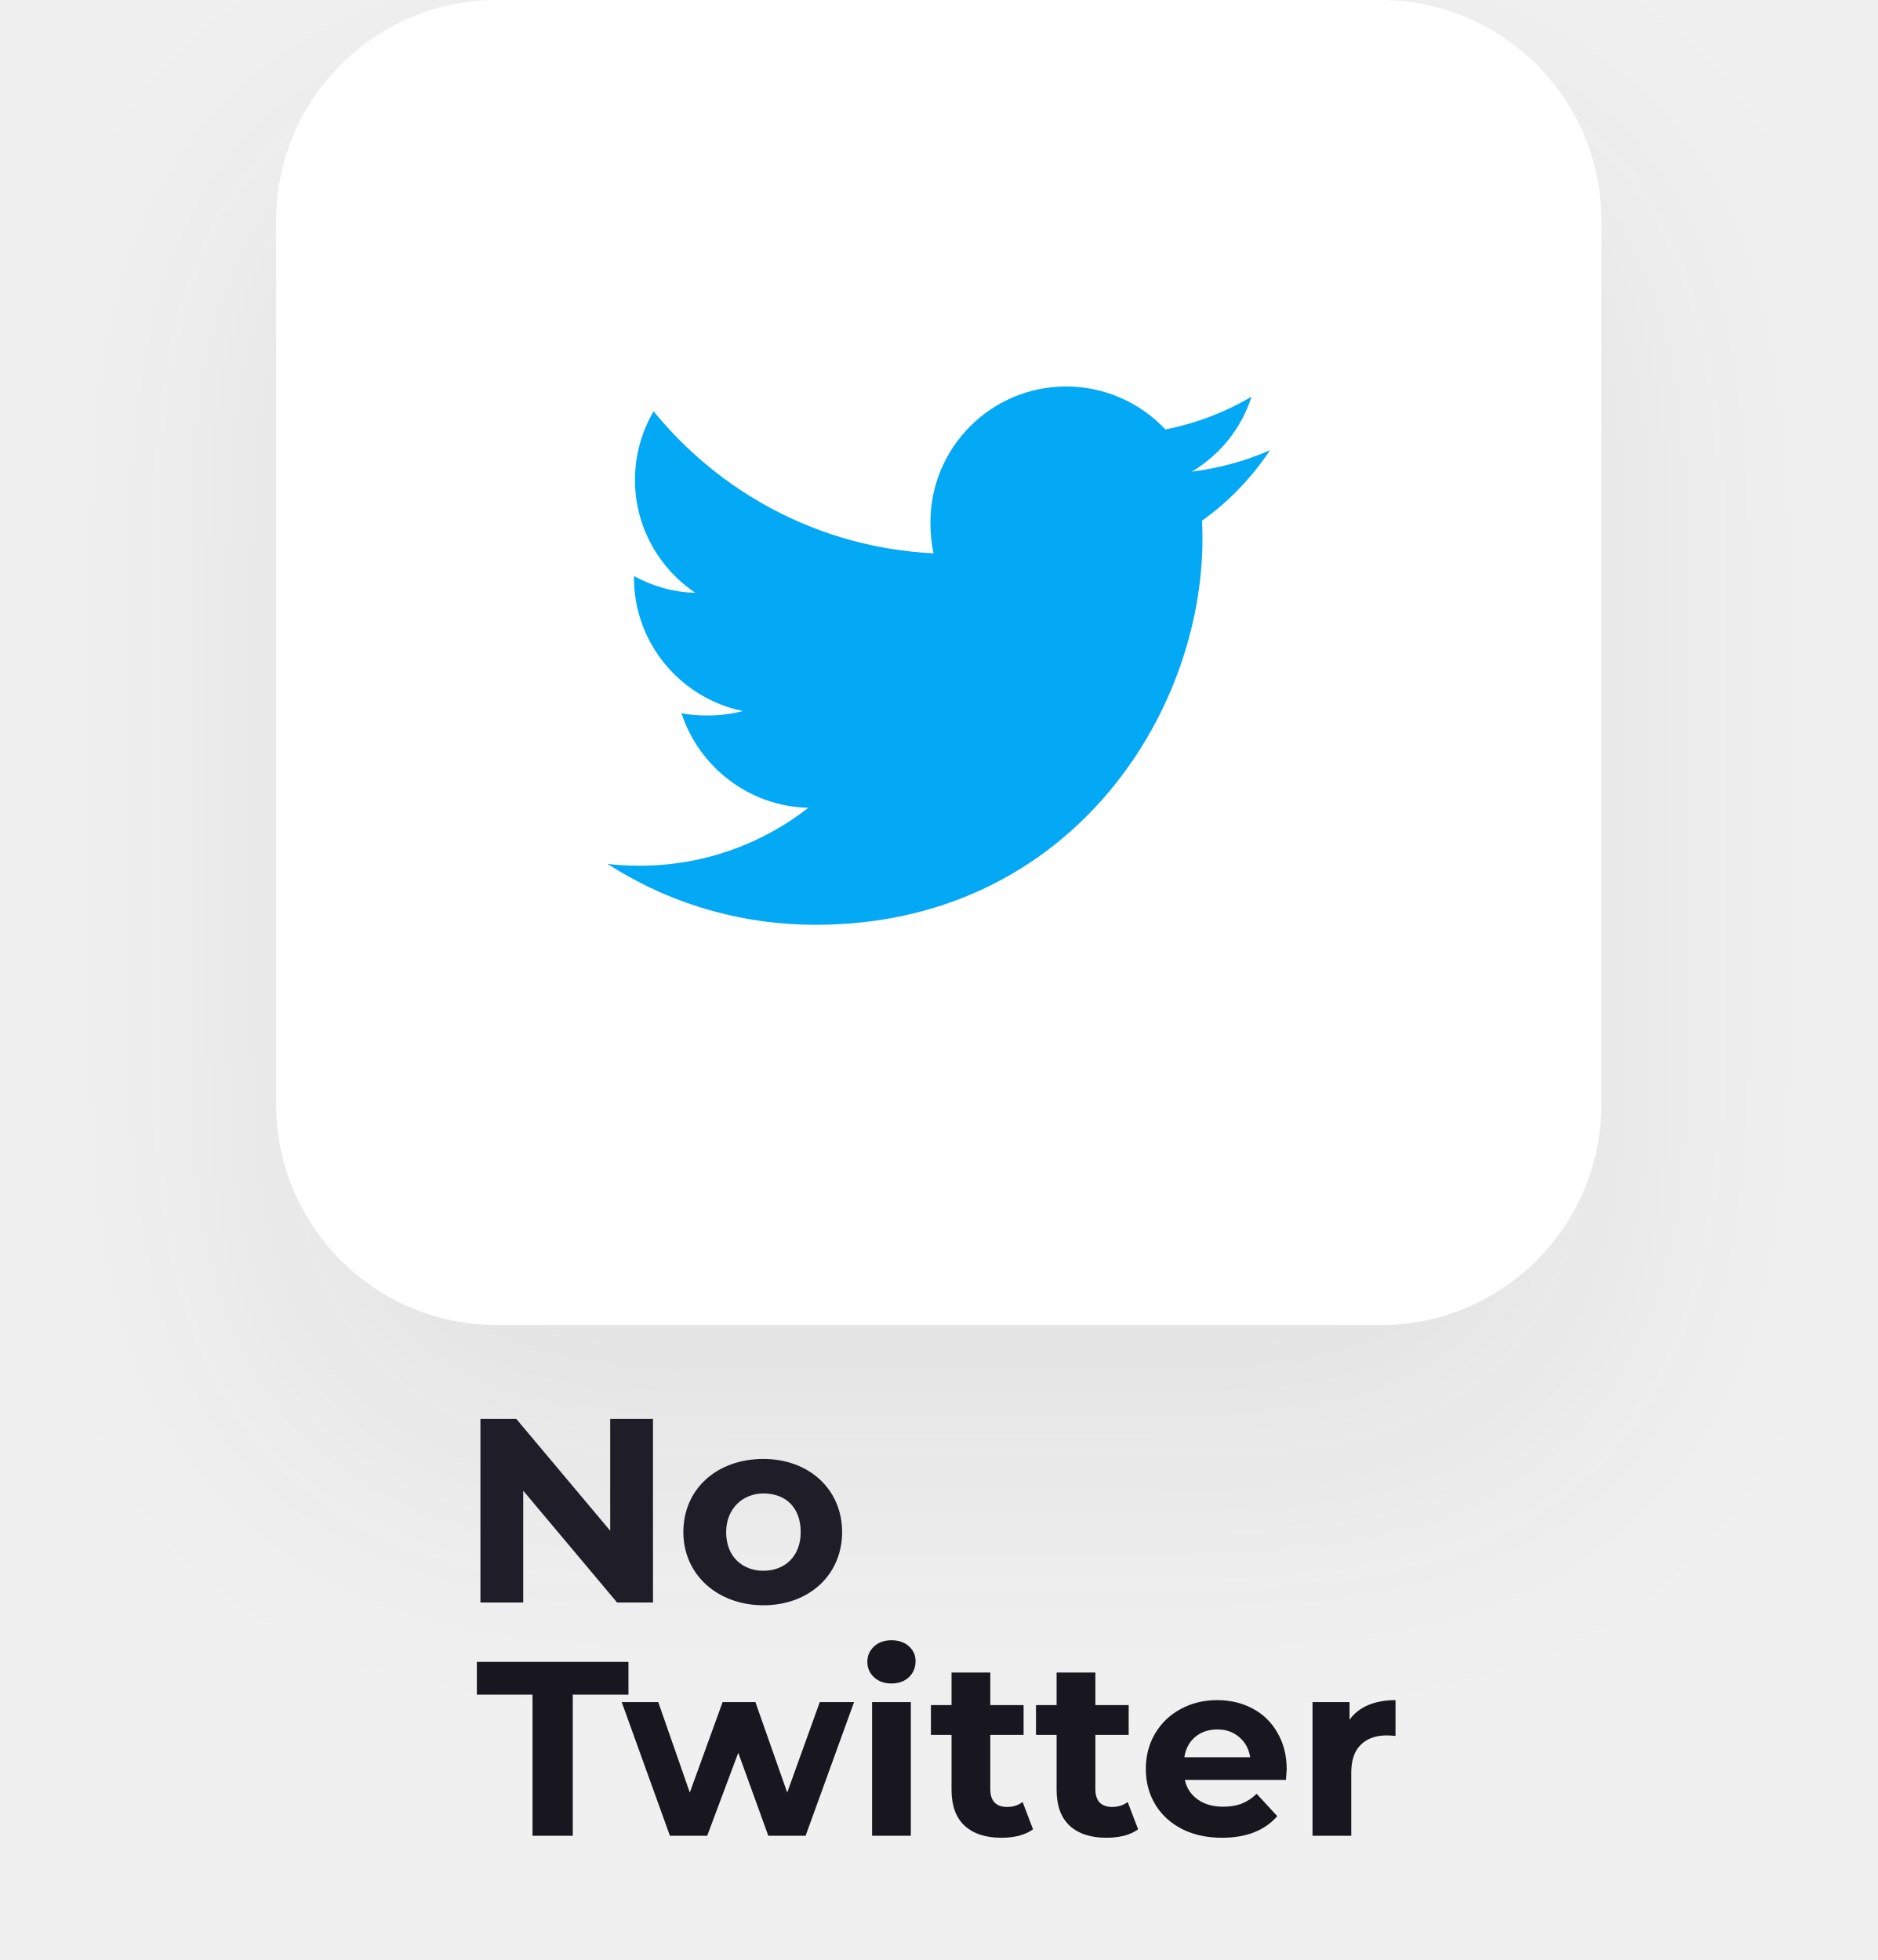
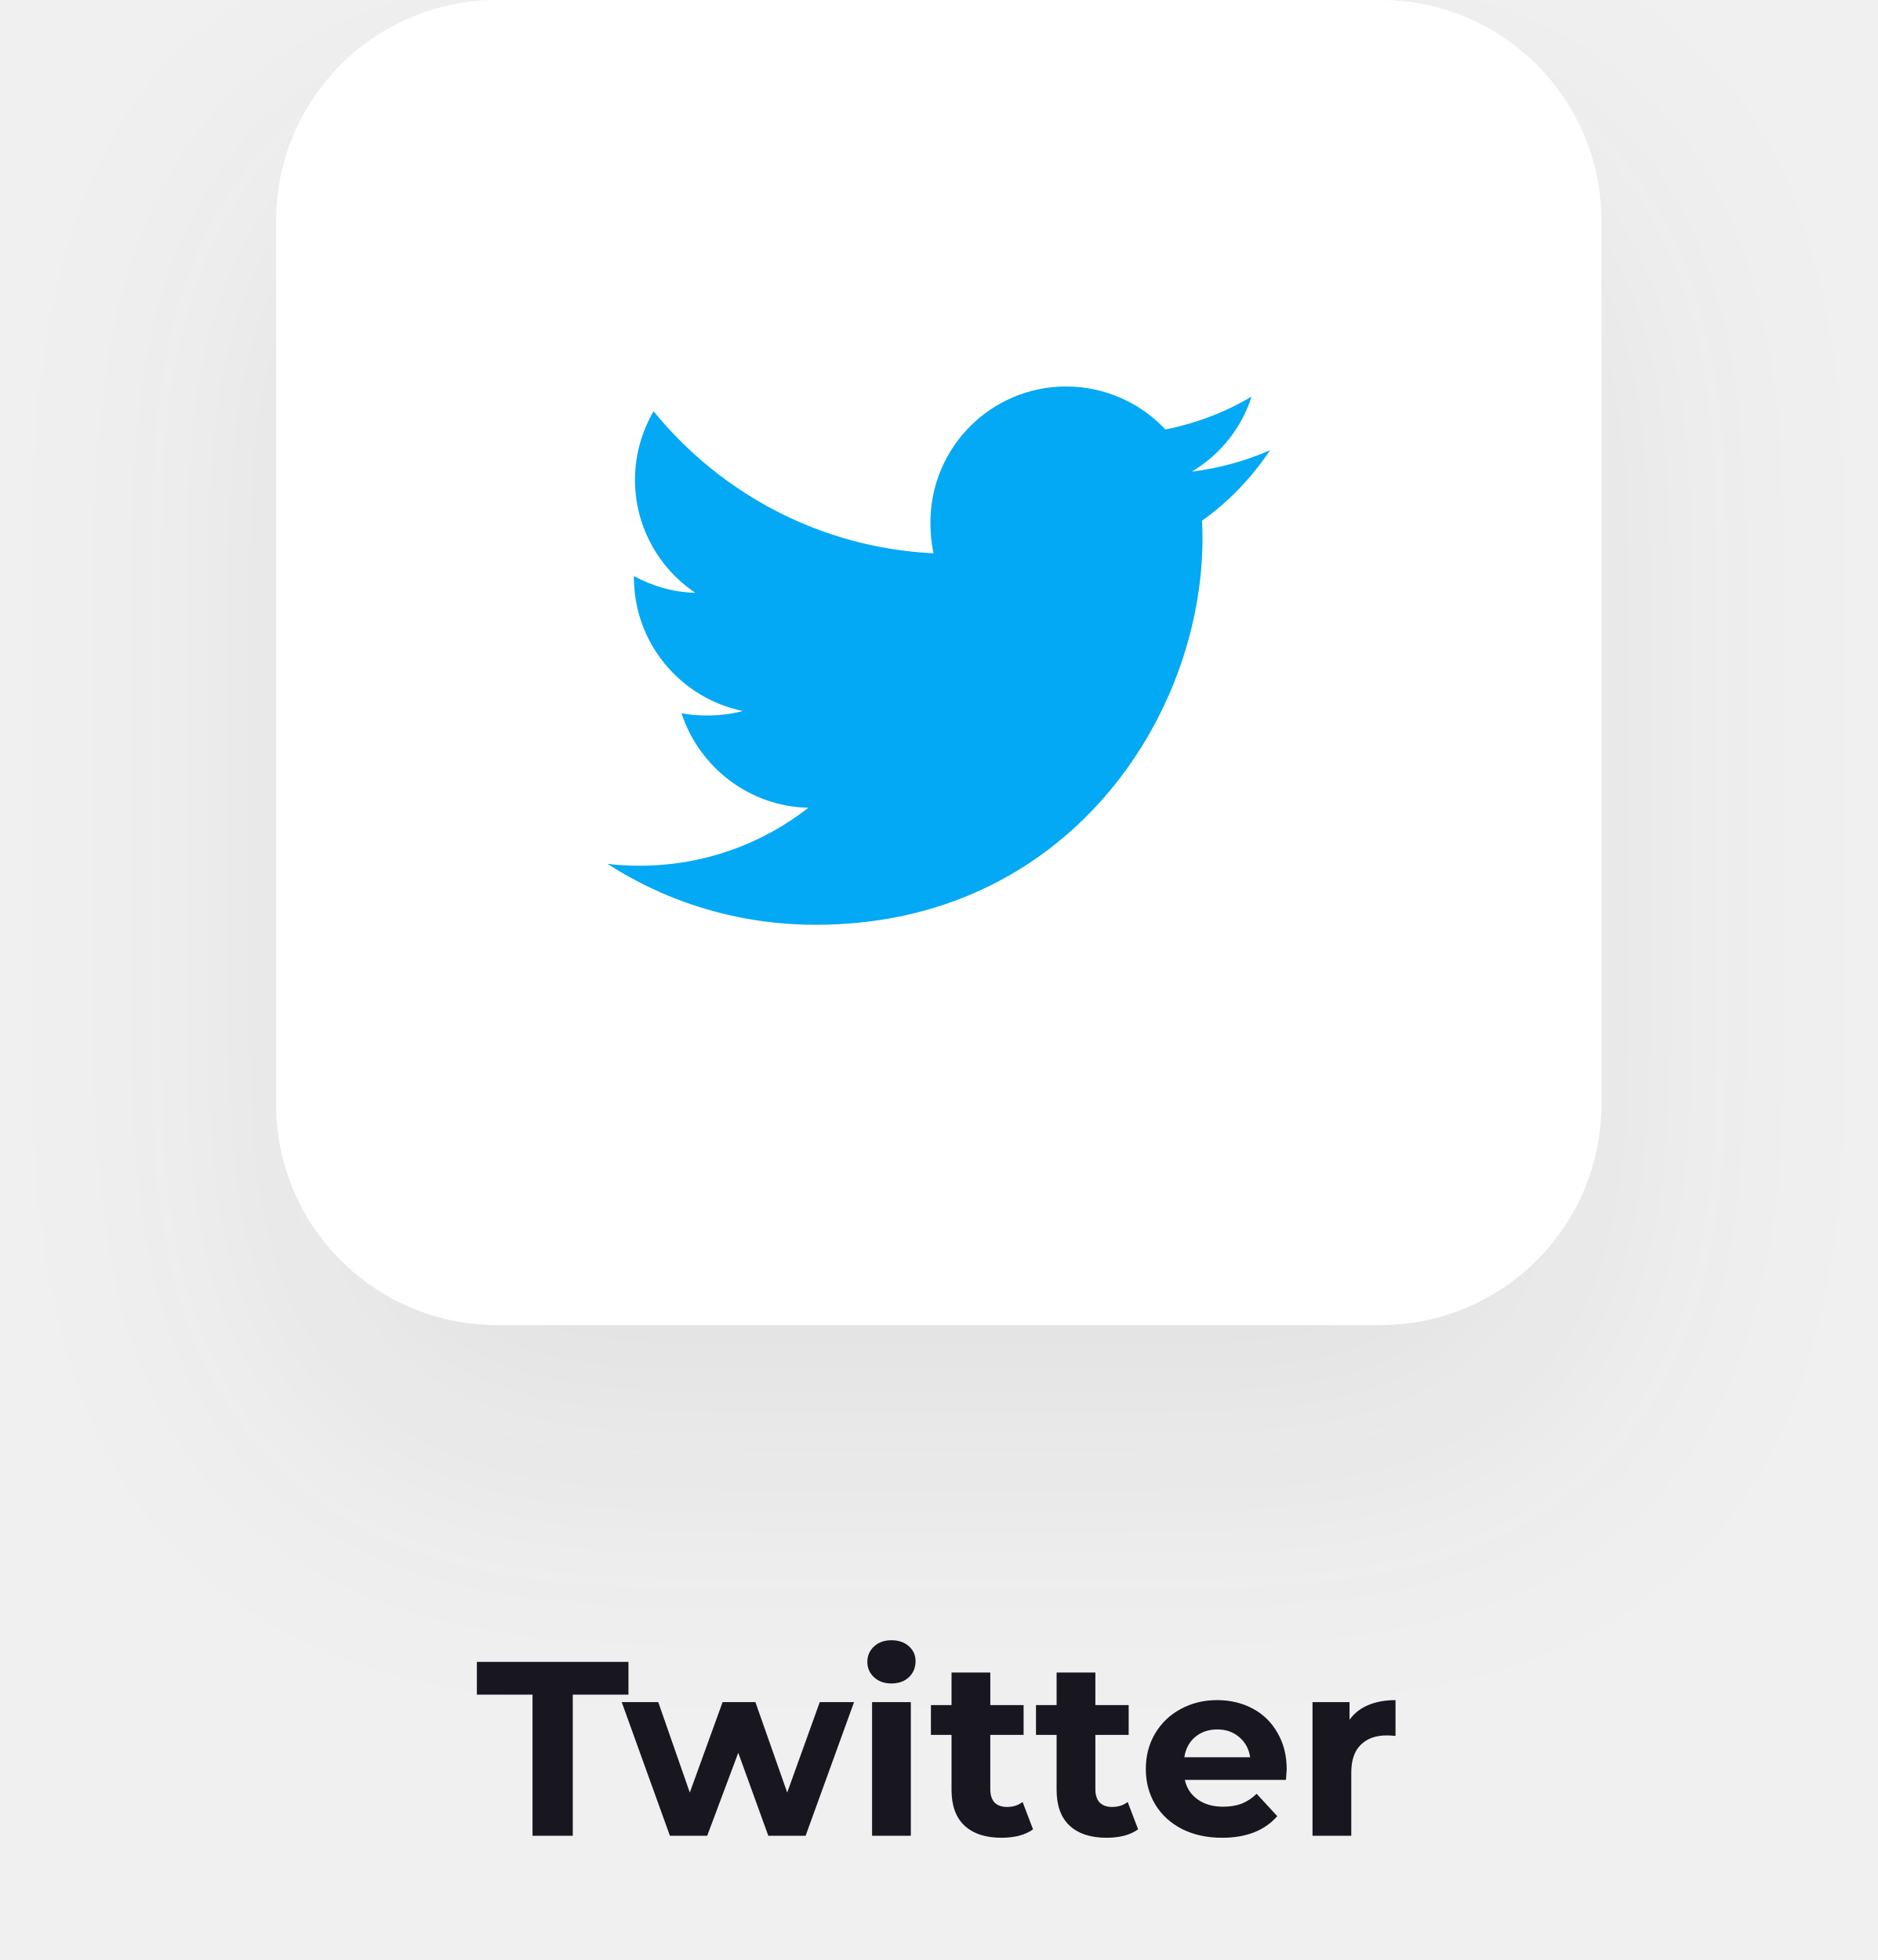
<svg xmlns="http://www.w3.org/2000/svg" width="136" height="142" viewBox="0 0 136 142" fill="none">
-   <style type="text/css">
- .st1{fill:#1F1E28;}
- </style>
  <g filter="url(#filter0_d)">
    <rect x="20" width="96" height="96" rx="16" fill="white" />
    <path d="M92 32.617C90.215 33.4 88.313 33.919 86.33 34.171C88.37 32.953 89.927 31.039 90.659 28.732C88.757 29.866 86.657 30.667 84.419 31.114C82.613 29.191 80.039 28 77.231 28C71.783 28 67.397 32.422 67.397 37.843C67.397 38.623 67.463 39.373 67.625 40.087C59.444 39.688 52.205 35.767 47.342 29.794C46.493 31.267 45.995 32.953 45.995 34.768C45.995 38.176 47.75 41.197 50.366 42.946C48.785 42.916 47.234 42.457 45.92 41.734C45.92 41.764 45.92 41.803 45.92 41.842C45.92 46.624 49.331 50.596 53.804 51.511C53.003 51.73 52.13 51.835 51.224 51.835C50.594 51.835 49.958 51.799 49.361 51.667C50.636 55.564 54.254 58.429 58.556 58.522C55.208 61.141 50.957 62.719 46.355 62.719C45.548 62.719 44.774 62.683 44 62.584C48.359 65.395 53.525 67 59.096 67C77.204 67 87.104 52 87.104 38.998C87.104 38.563 87.089 38.143 87.068 37.726C89.021 36.34 90.662 34.609 92 32.617Z" fill="#03A9F4" />
  </g>
  <path d="M38.574 122.776H34.542V120.4H45.522V122.776H41.49V133H38.574V122.776ZM61.865 123.316L58.355 133H55.655L53.477 126.988L51.227 133H48.527L45.035 123.316H47.681L49.967 129.868L52.343 123.316H54.719L57.023 129.868L59.381 123.316H61.865ZM63.17 123.316H65.978V133H63.17V123.316ZM64.574 121.966C64.058 121.966 63.638 121.816 63.314 121.516C62.99 121.216 62.828 120.844 62.828 120.4C62.828 119.956 62.99 119.584 63.314 119.284C63.638 118.984 64.058 118.834 64.574 118.834C65.09 118.834 65.51 118.978 65.834 119.266C66.158 119.554 66.32 119.914 66.32 120.346C66.32 120.814 66.158 121.204 65.834 121.516C65.51 121.816 65.09 121.966 64.574 121.966ZM74.83 132.532C74.554 132.736 74.212 132.892 73.804 133C73.408 133.096 72.988 133.144 72.544 133.144C71.392 133.144 70.498 132.85 69.862 132.262C69.238 131.674 68.926 130.81 68.926 129.67V125.692H67.432V123.532H68.926V121.174H71.734V123.532H74.146V125.692H71.734V129.634C71.734 130.042 71.836 130.36 72.04 130.588C72.256 130.804 72.556 130.912 72.94 130.912C73.384 130.912 73.762 130.792 74.074 130.552L74.83 132.532ZM82.441 132.532C82.165 132.736 81.823 132.892 81.415 133C81.019 133.096 80.599 133.144 80.155 133.144C79.003 133.144 78.109 132.85 77.473 132.262C76.849 131.674 76.537 130.81 76.537 129.67V125.692H75.043V123.532H76.537V121.174H79.345V123.532H81.757V125.692H79.345V129.634C79.345 130.042 79.447 130.36 79.651 130.588C79.867 130.804 80.167 130.912 80.551 130.912C80.995 130.912 81.373 130.792 81.685 130.552L82.441 132.532ZM93.205 128.194C93.205 128.23 93.187 128.482 93.151 128.95H85.825C85.957 129.55 86.269 130.024 86.761 130.372C87.253 130.72 87.865 130.894 88.597 130.894C89.101 130.894 89.545 130.822 89.929 130.678C90.325 130.522 90.691 130.282 91.027 129.958L92.521 131.578C91.609 132.622 90.277 133.144 88.525 133.144C87.433 133.144 86.467 132.934 85.627 132.514C84.787 132.082 84.139 131.488 83.683 130.732C83.227 129.976 82.999 129.118 82.999 128.158C82.999 127.21 83.221 126.358 83.665 125.602C84.121 124.834 84.739 124.24 85.519 123.82C86.311 123.388 87.193 123.172 88.165 123.172C89.113 123.172 89.971 123.376 90.739 123.784C91.507 124.192 92.107 124.78 92.539 125.548C92.983 126.304 93.205 127.186 93.205 128.194ZM88.183 125.296C87.547 125.296 87.013 125.476 86.581 125.836C86.149 126.196 85.885 126.688 85.789 127.312H90.559C90.463 126.7 90.199 126.214 89.767 125.854C89.335 125.482 88.807 125.296 88.183 125.296ZM97.756 124.594C98.092 124.126 98.542 123.772 99.106 123.532C99.682 123.292 100.342 123.172 101.086 123.172V125.764C100.774 125.74 100.564 125.728 100.456 125.728C99.652 125.728 99.022 125.956 98.566 126.412C98.11 126.856 97.882 127.528 97.882 128.428V133H95.074V123.316H97.756V124.594Z" fill="#18171F" />
-   <path class="st1" d="M47.3,102.8v13.3h-2.6l-6.8-8.1v8.1h-3.1v-13.3h2.6l6.8,8.1v-8.1H47.3z" />
-   <path class="st1" d="M49.5,111c0-3.1,2.4-5.3,5.8-5.3c3.3,0,5.7,2.2,5.7,5.3c0,3.1-2.4,5.3-5.7,5.3C52,116.3,49.5,114.1,49.5,111z    M58,111c0-1.8-1.1-2.8-2.7-2.8c-1.5,0-2.7,1.1-2.7,2.8c0,1.8,1.2,2.8,2.7,2.8C56.8,113.8,58,112.8,58,111z" />
  <defs>
    <filter id="filter0_d" x="0" y="-10" width="136" height="136" filterUnits="userSpaceOnUse" color-interpolation-filters="sRGB">
      <feFlood flood-opacity="0" result="BackgroundImageFix" />
      <feColorMatrix in="SourceAlpha" type="matrix" values="0 0 0 0 0 0 0 0 0 0 0 0 0 0 0 0 0 0 127 0" result="hardAlpha" />
      <feOffset dy="10" />
      <feGaussianBlur stdDeviation="10" />
      <feColorMatrix type="matrix" values="0 0 0 0 0.161 0 0 0 0 0.161 0 0 0 0 0.165 0 0 0 0.07 0" />
      <feBlend mode="normal" in2="BackgroundImageFix" result="effect1_dropShadow" />
      <feBlend mode="normal" in="SourceGraphic" in2="effect1_dropShadow" result="shape" />
    </filter>
  </defs>
</svg>
